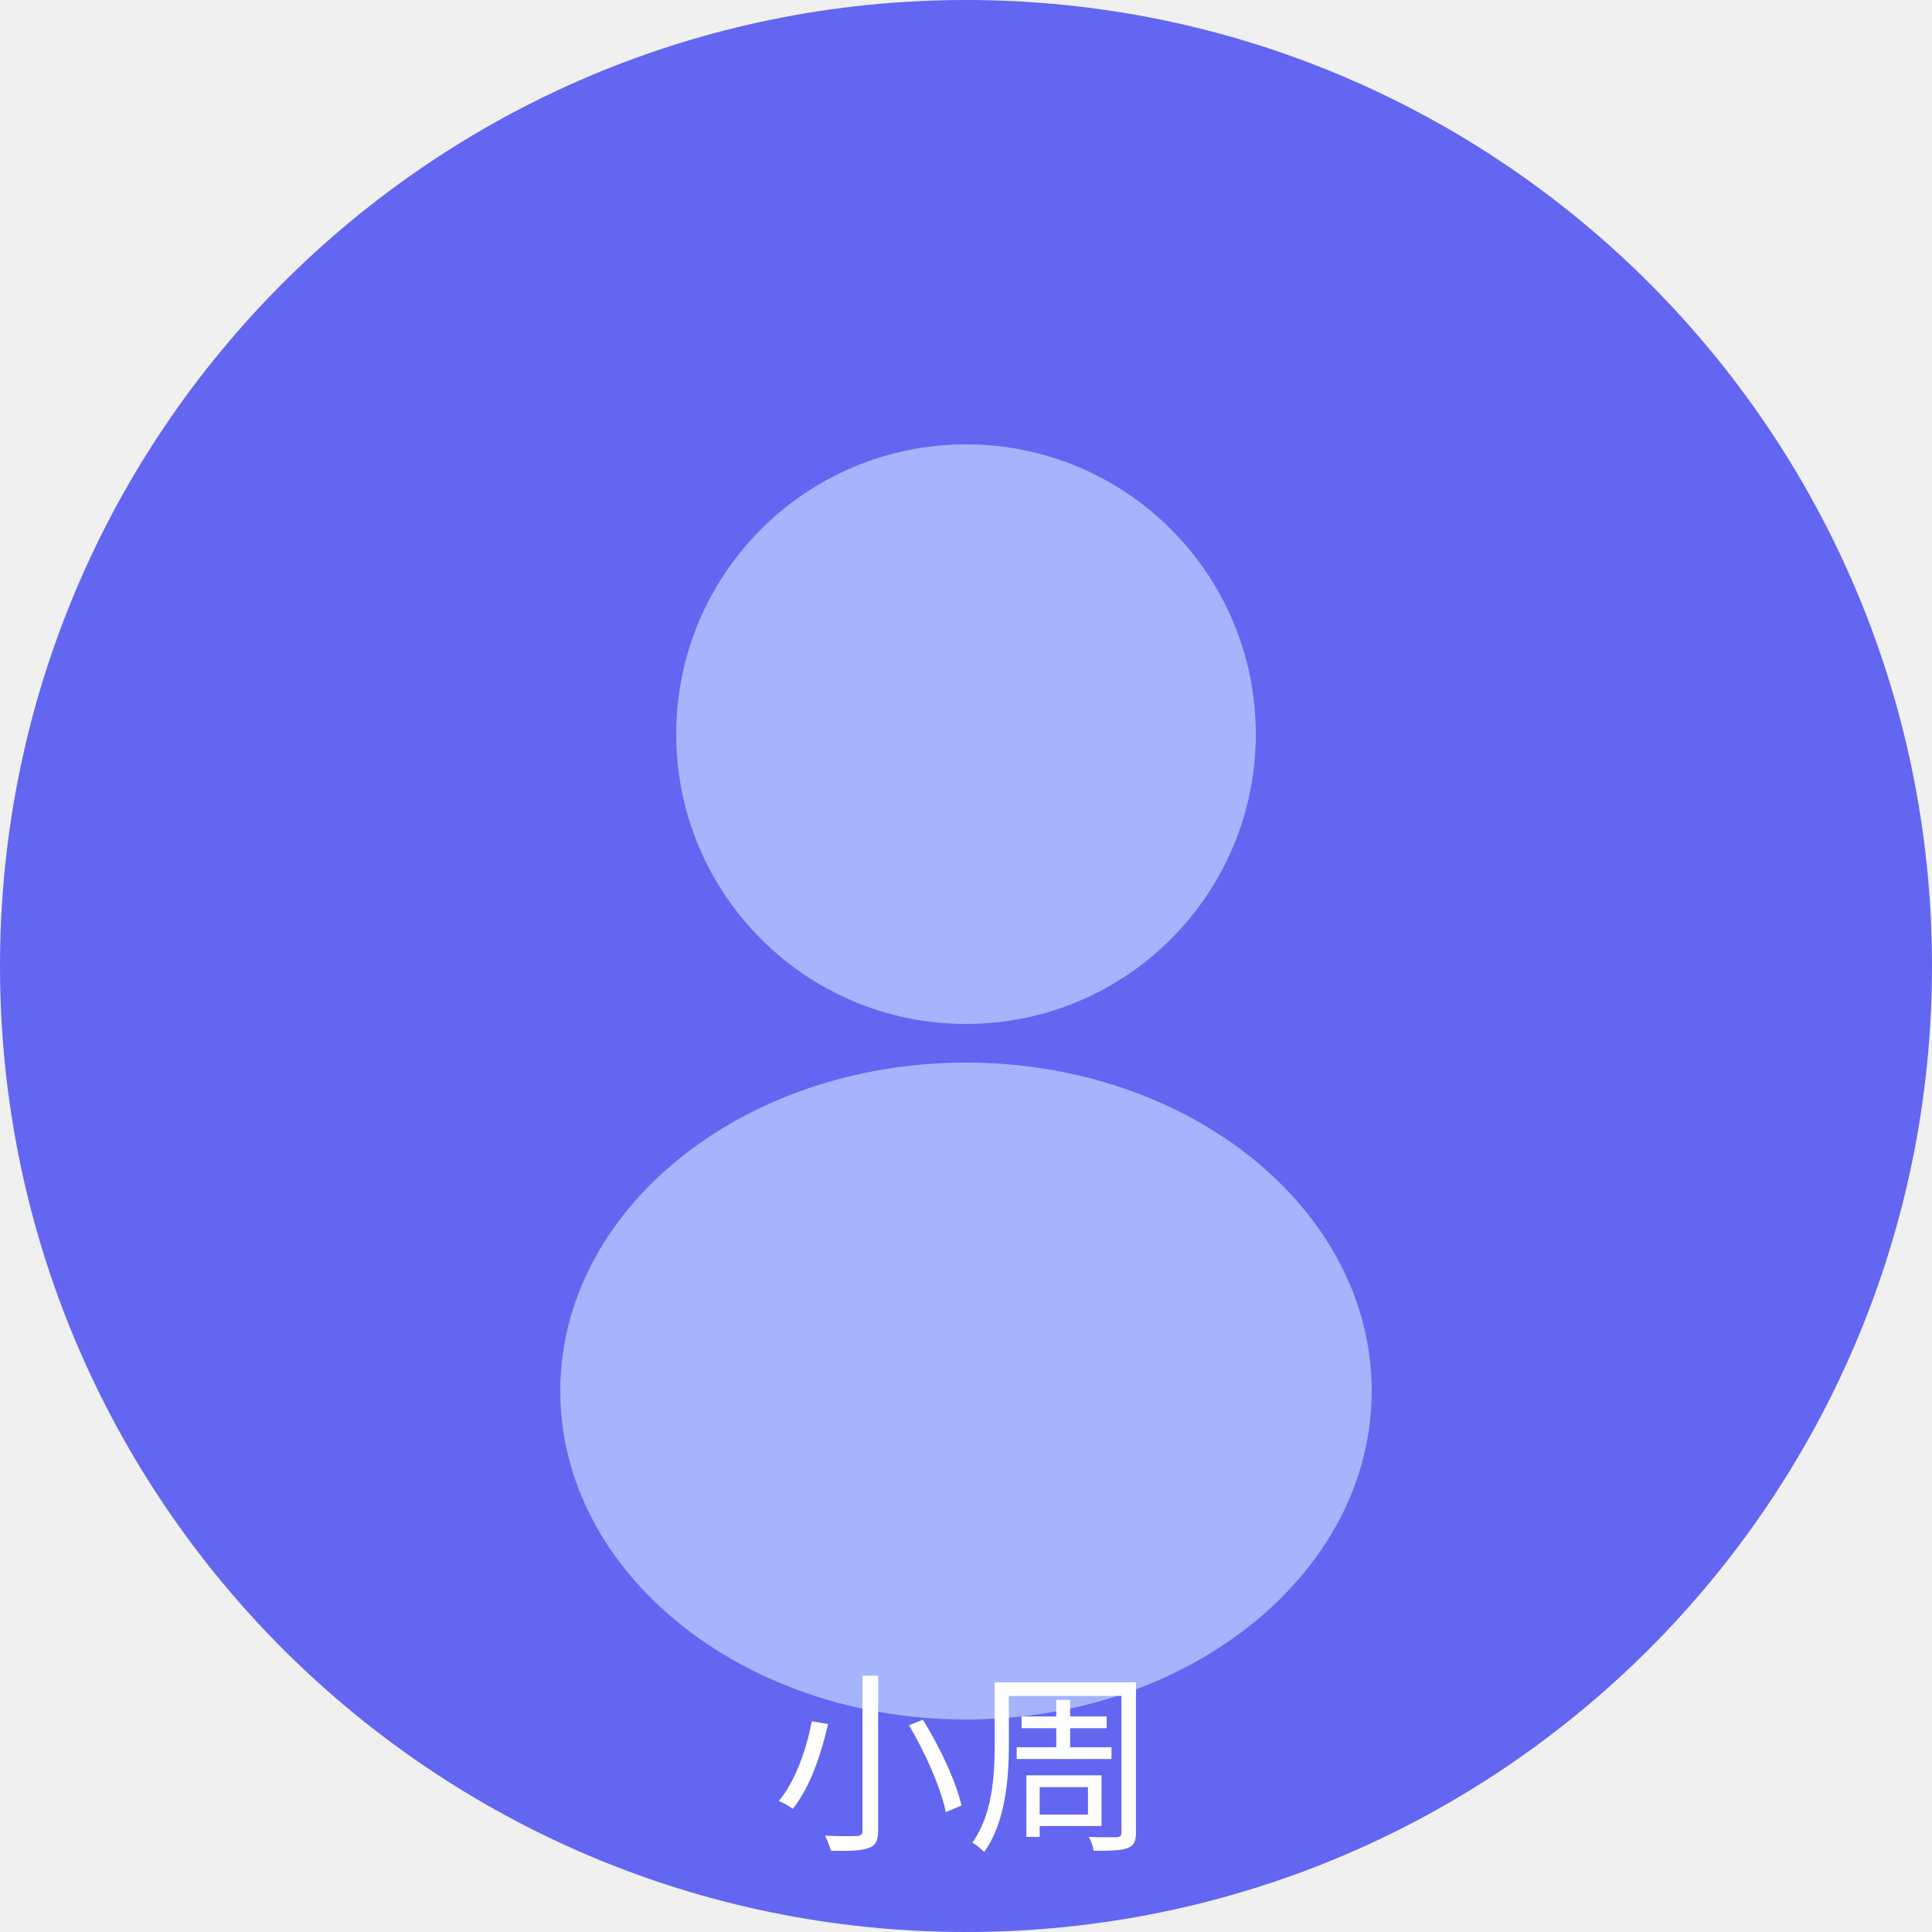
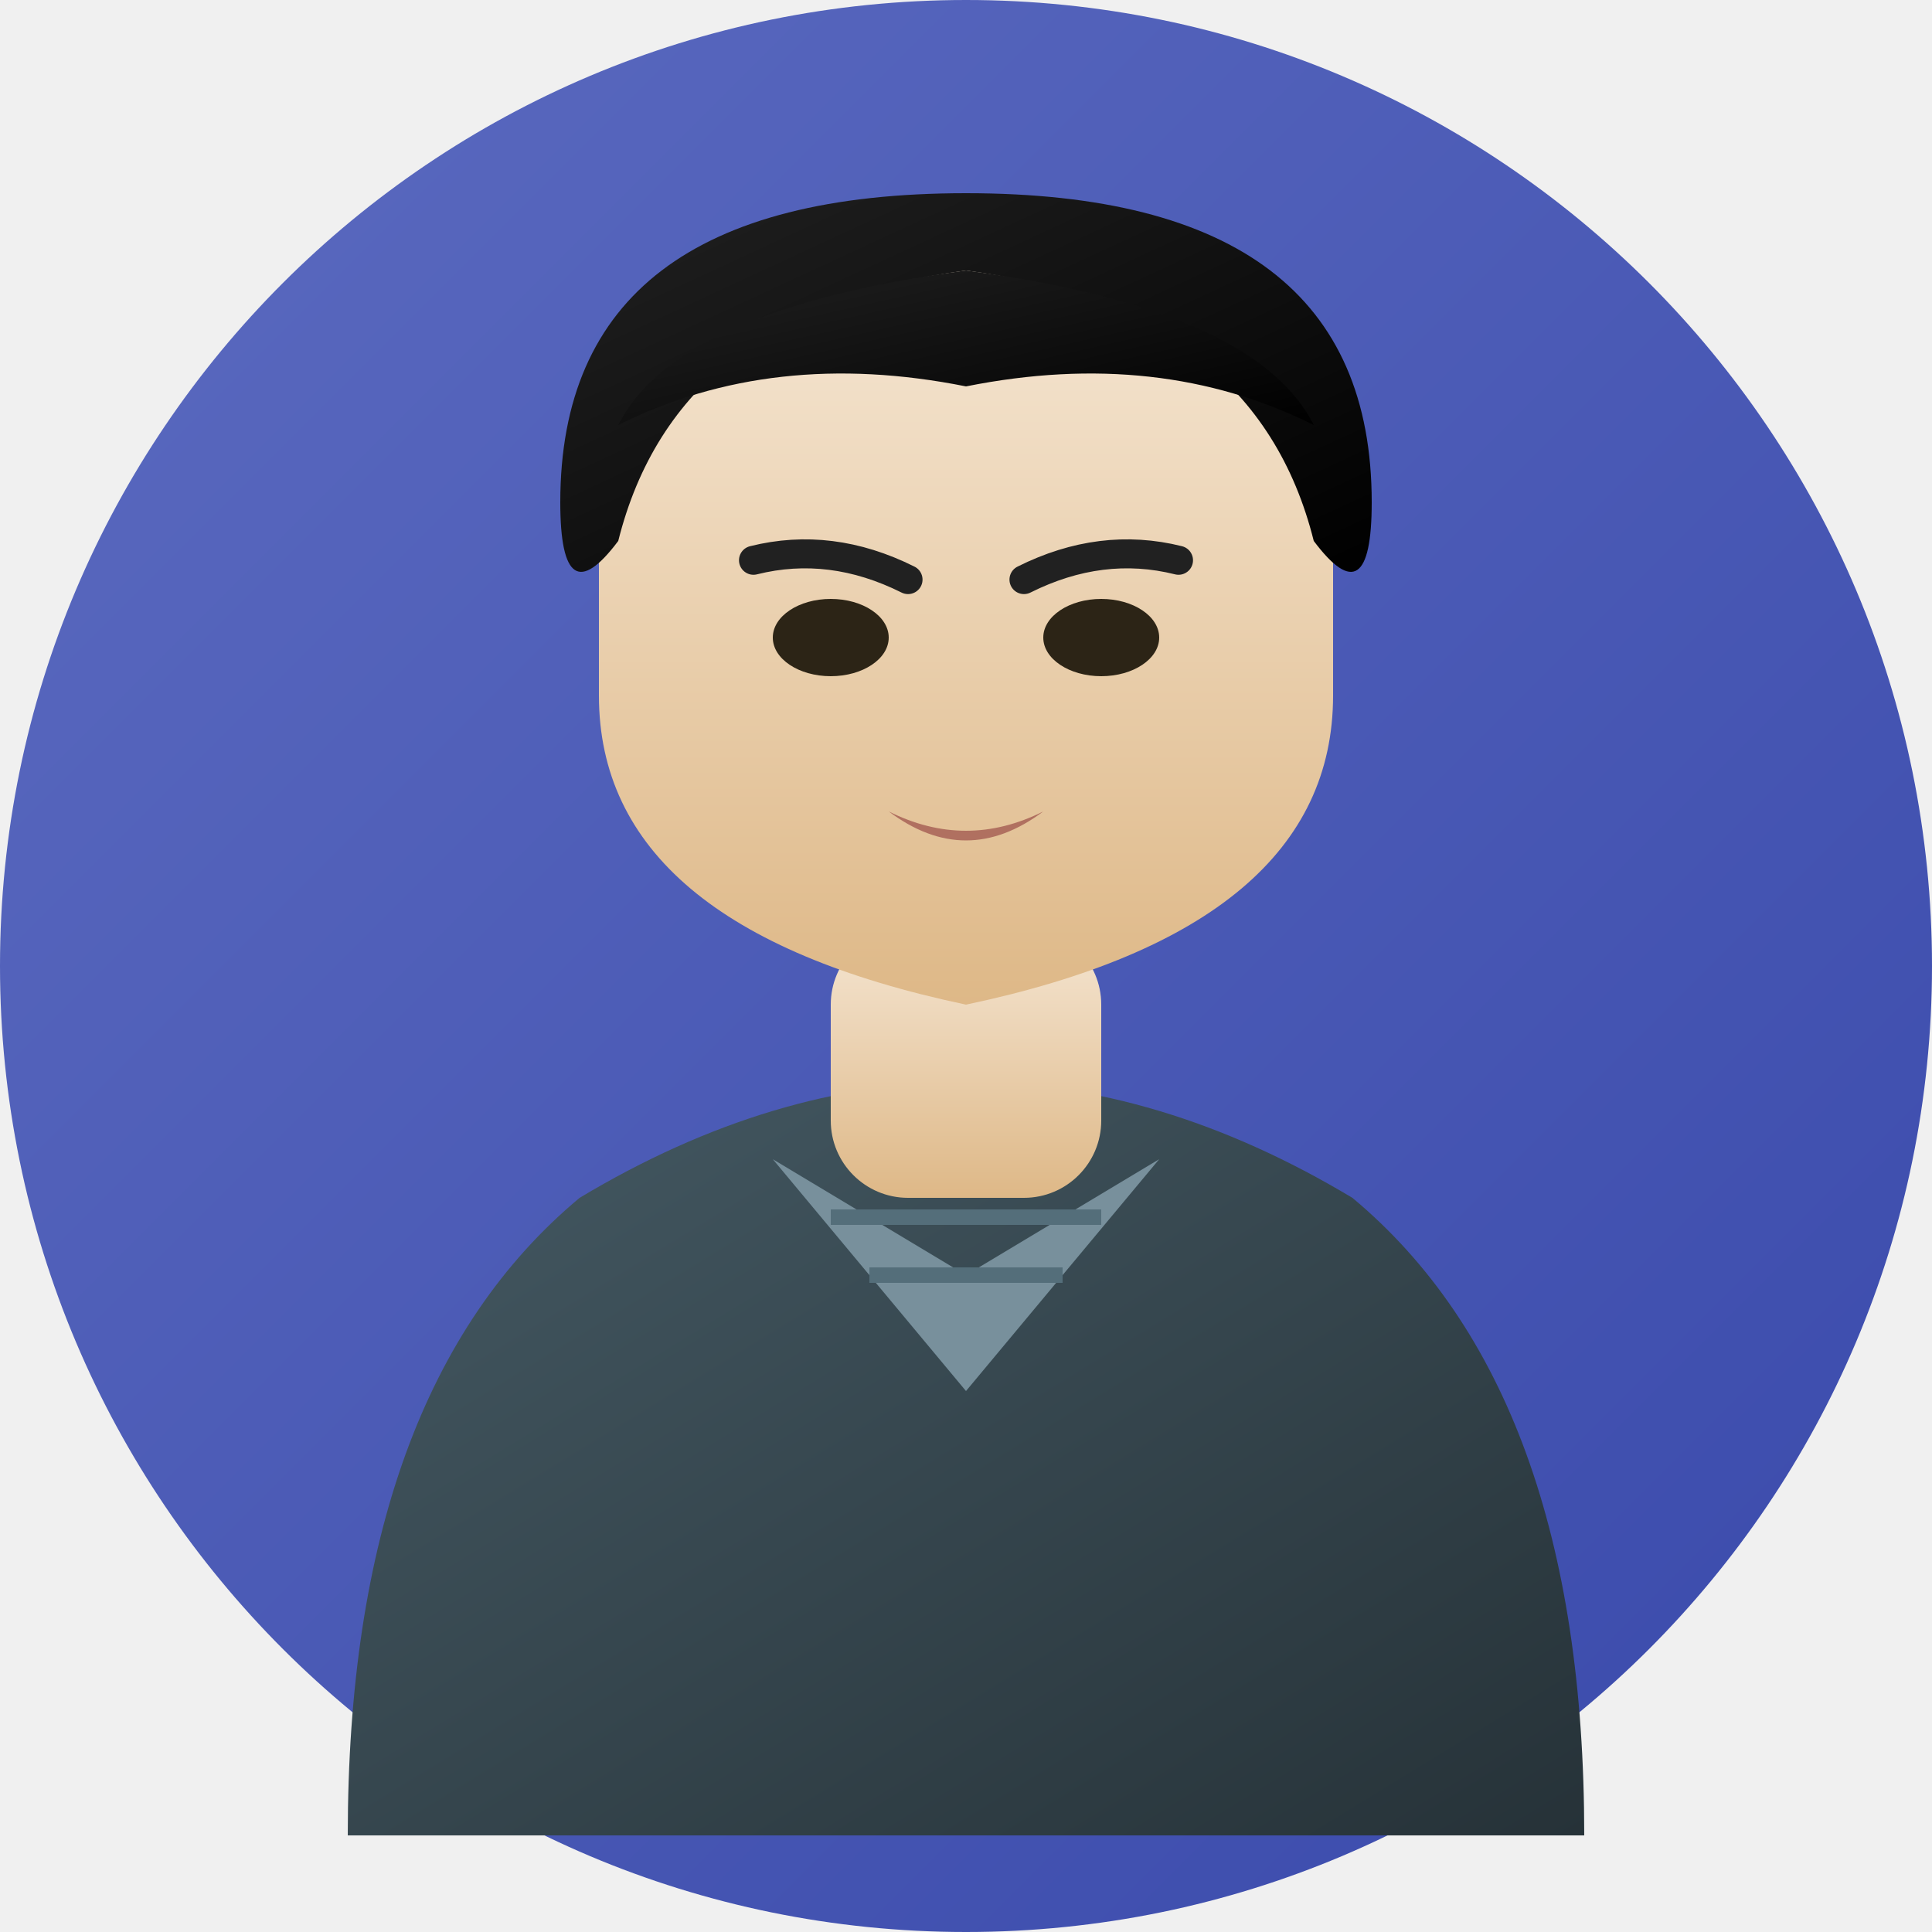
<svg xmlns="http://www.w3.org/2000/svg" viewBox="0 0 100 100">
-   <circle cx="50" cy="50" r="50" fill="#6366f1" />
-   <circle cx="50" cy="38" r="15" fill="#a5b4fc" />
-   <ellipse cx="50" cy="72" rx="21" ry="17" fill="#a5b4fc" />
-   <text x="50" y="95" text-anchor="middle" font-size="10" fill="#fff" font-family="sans-serif">小周</text>
+   <defs>
+     <linearGradient id="bg5" x1="0%" y1="0%" x2="100%" y2="100%">
+       <stop offset="0%" stop-color="#5c6bc0" />
+       <stop offset="100%" stop-color="#3949ab" />
+     </linearGradient>
+     <linearGradient id="skin5" x1="0%" y1="0%" x2="0%" y2="100%">
+       <stop offset="0%" stop-color="#f5e6d3" />
+       <stop offset="100%" stop-color="#deb887" />
+     </linearGradient>
+     <linearGradient id="hair5" x1="0%" y1="0%" x2="100%" y2="100%">
+       <stop offset="0%" stop-color="#212121" />
+       <stop offset="100%" stop-color="#000000" />
+     </linearGradient>
+     <linearGradient id="suit5" x1="0%" y1="0%" x2="100%" y2="100%">
+       <stop offset="0%" stop-color="#455a64" />
+       <stop offset="100%" stop-color="#263238" />
+     </linearGradient>
+   </defs>
+   <circle cx="50" cy="50" r="50" fill="url(#bg5)" />
+   <path d="M18 95 Q18 72 30 62 Q40 56 50 56 Q60 56 70 62 Q82 72 82 95 Z" fill="url(#suit5)" />
+   <path d="M40 60 L50 72 L60 60 L50 66 Z" fill="#78909c" />
+   <line x1="43" y1="63" x2="57" y2="63" stroke="#546e7a" stroke-width="0.8" />
+   <line x1="45" y1="66" x2="55" y2="66" stroke="#546e7a" stroke-width="0.8" />
+   <rect x="43" y="48" width="14" height="14" fill="url(#skin5)" rx="4" />
+   <path d="M31 28 Q31 14 50 14 Q69 14 69 28 L69 36 Q69 48 50 52 Q31 48 31 36 Z" fill="url(#skin5)" />
+   <path d="M29 26 Q29 10 50 10 Q71 10 71 26 Q71 32 68 28 Q65 16 50 14 Q35 16 32 28 Q29 32 29 26 Z" fill="url(#hair5)" />
+   <path d="M32 22 Q40 18 50 20 Q60 18 68 22 Q65 16 50 14 Q35 16 32 22 Z" fill="url(#hair5)" />
+   <ellipse cx="43" cy="33" rx="3" ry="2" fill="#2c2416" />
+   <ellipse cx="57" cy="33" rx="3" ry="2" fill="#2c2416" />
+   <path d="M39 29 Q43 28 47 30" stroke="#212121" stroke-width="1.5" fill="none" stroke-linecap="round" />
+   <path d="M53 30 Q57 28 61 29" stroke="#212121" stroke-width="1.5" fill="none" stroke-linecap="round" />
+   <path d="M46 42 Q50 44 54 42 Q50 45 46 42 Z" fill="#b07060" />
</svg>
